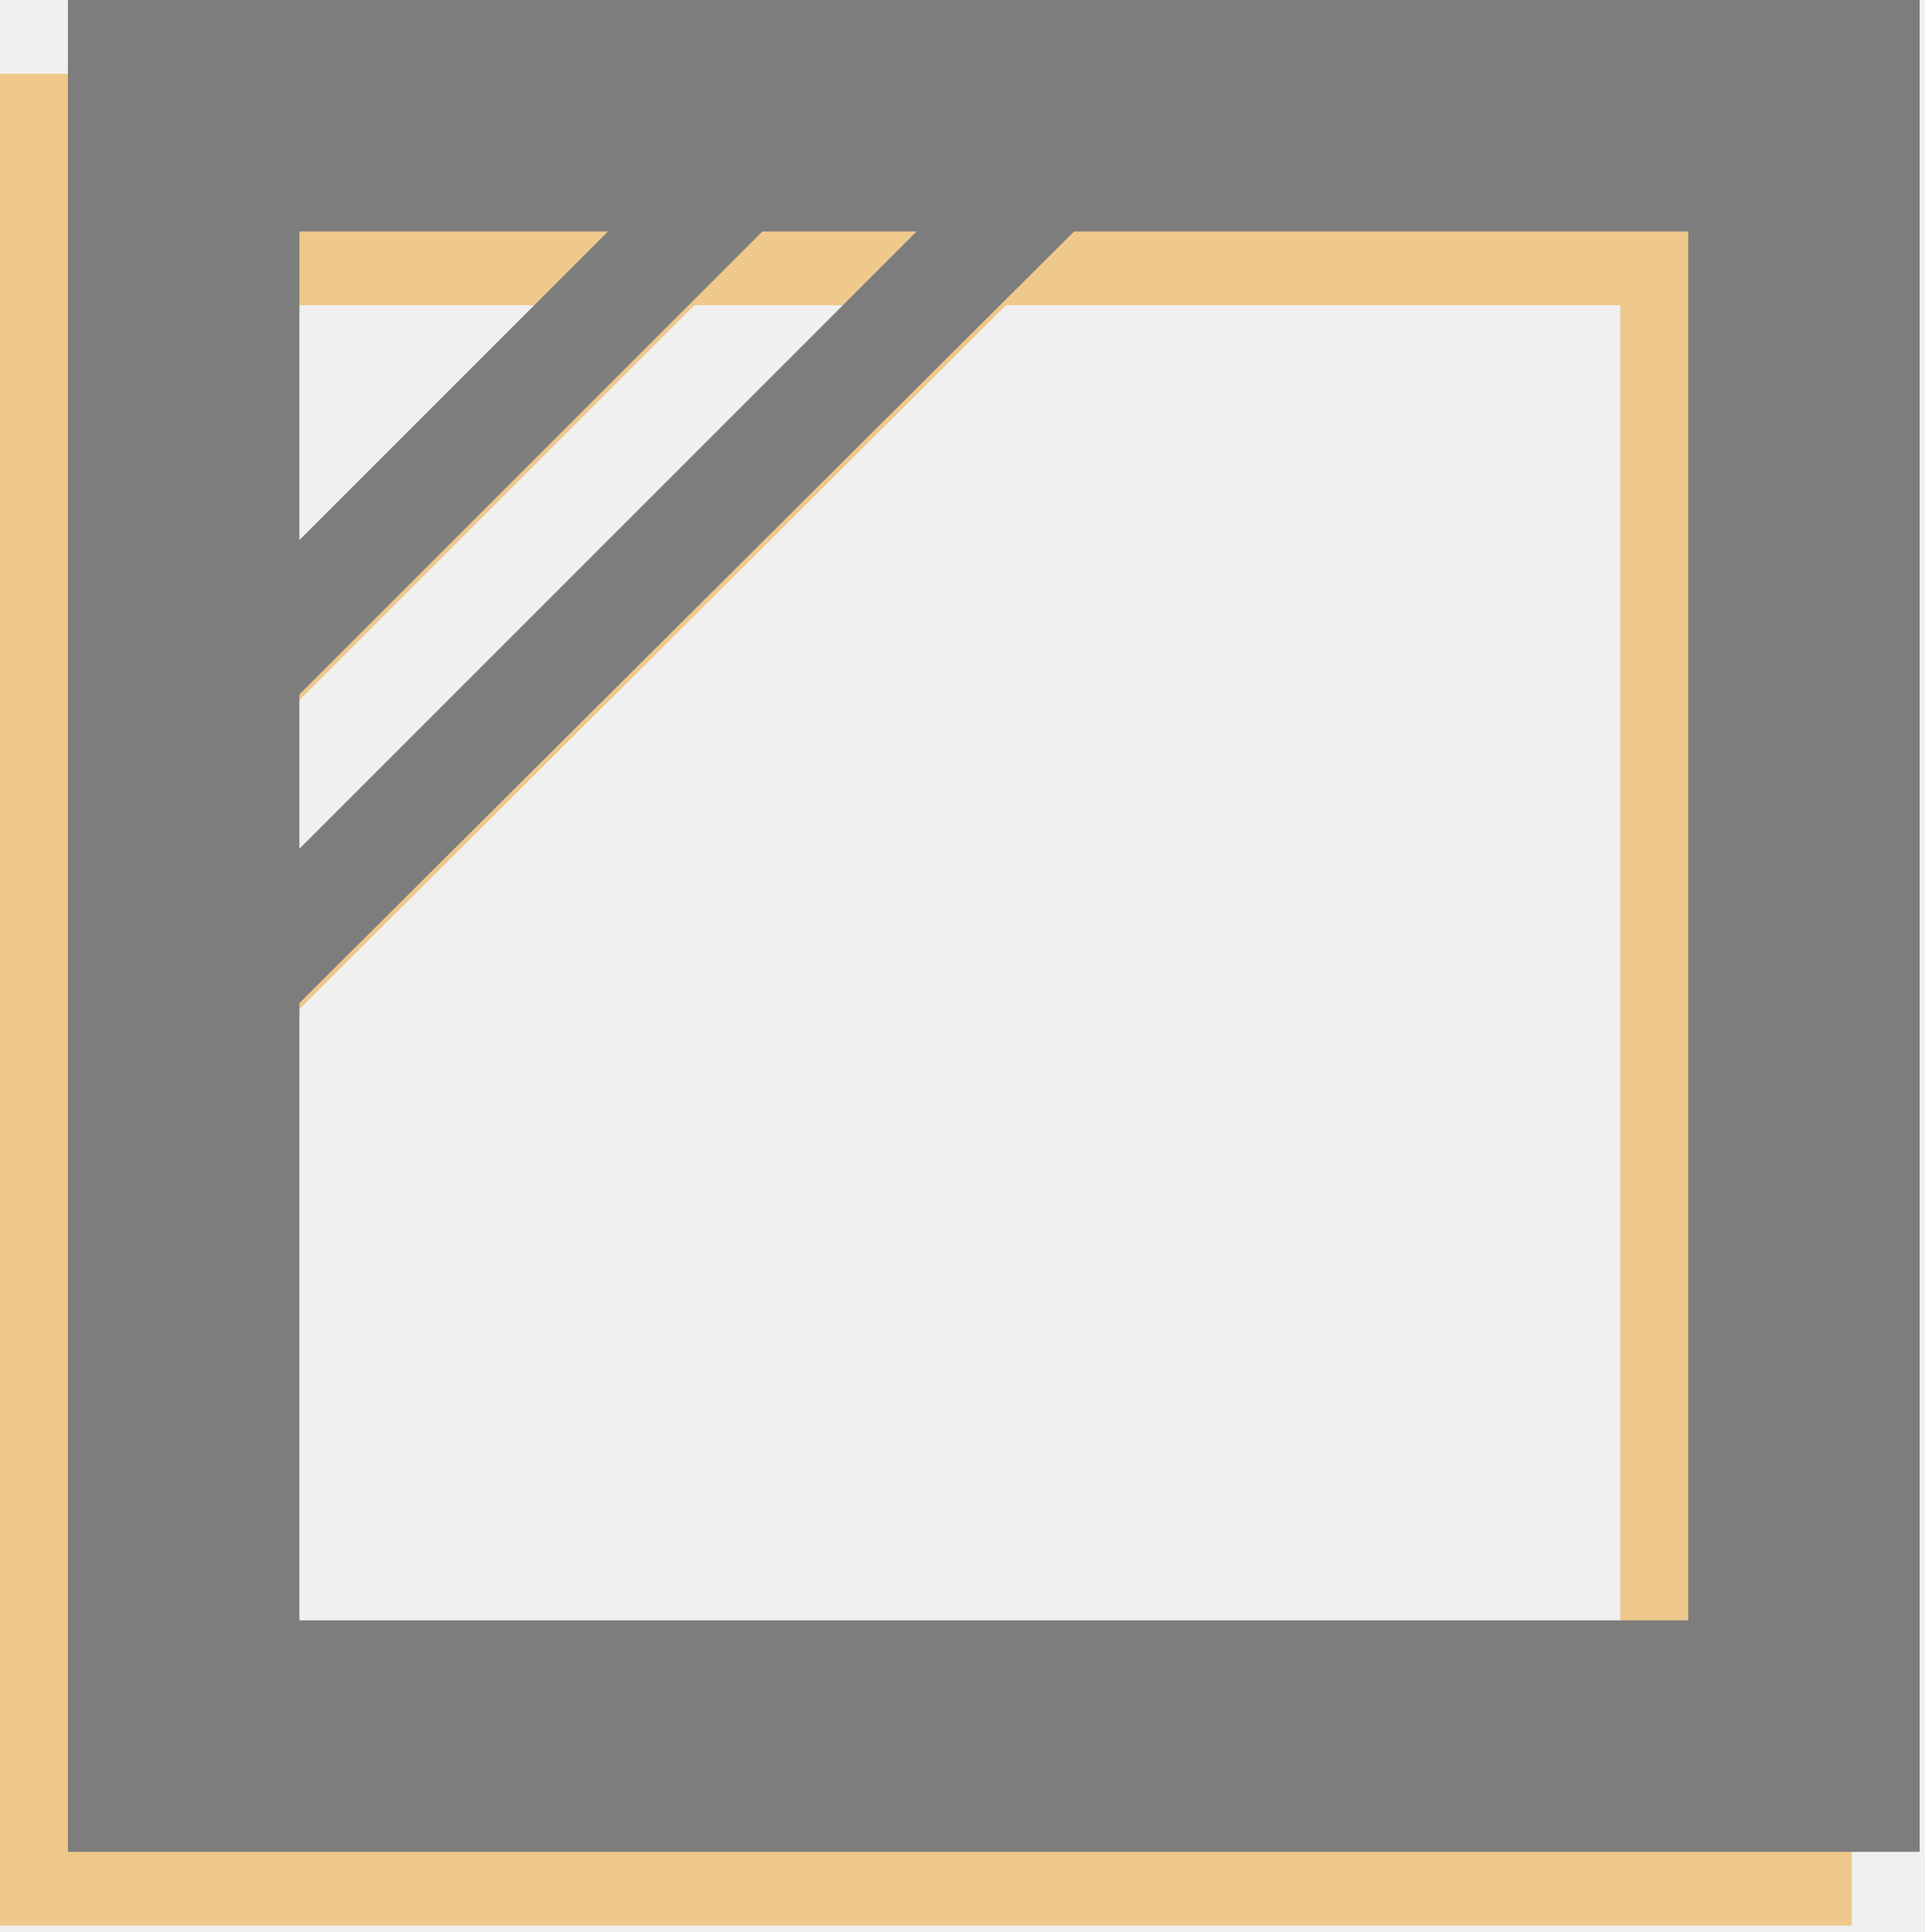
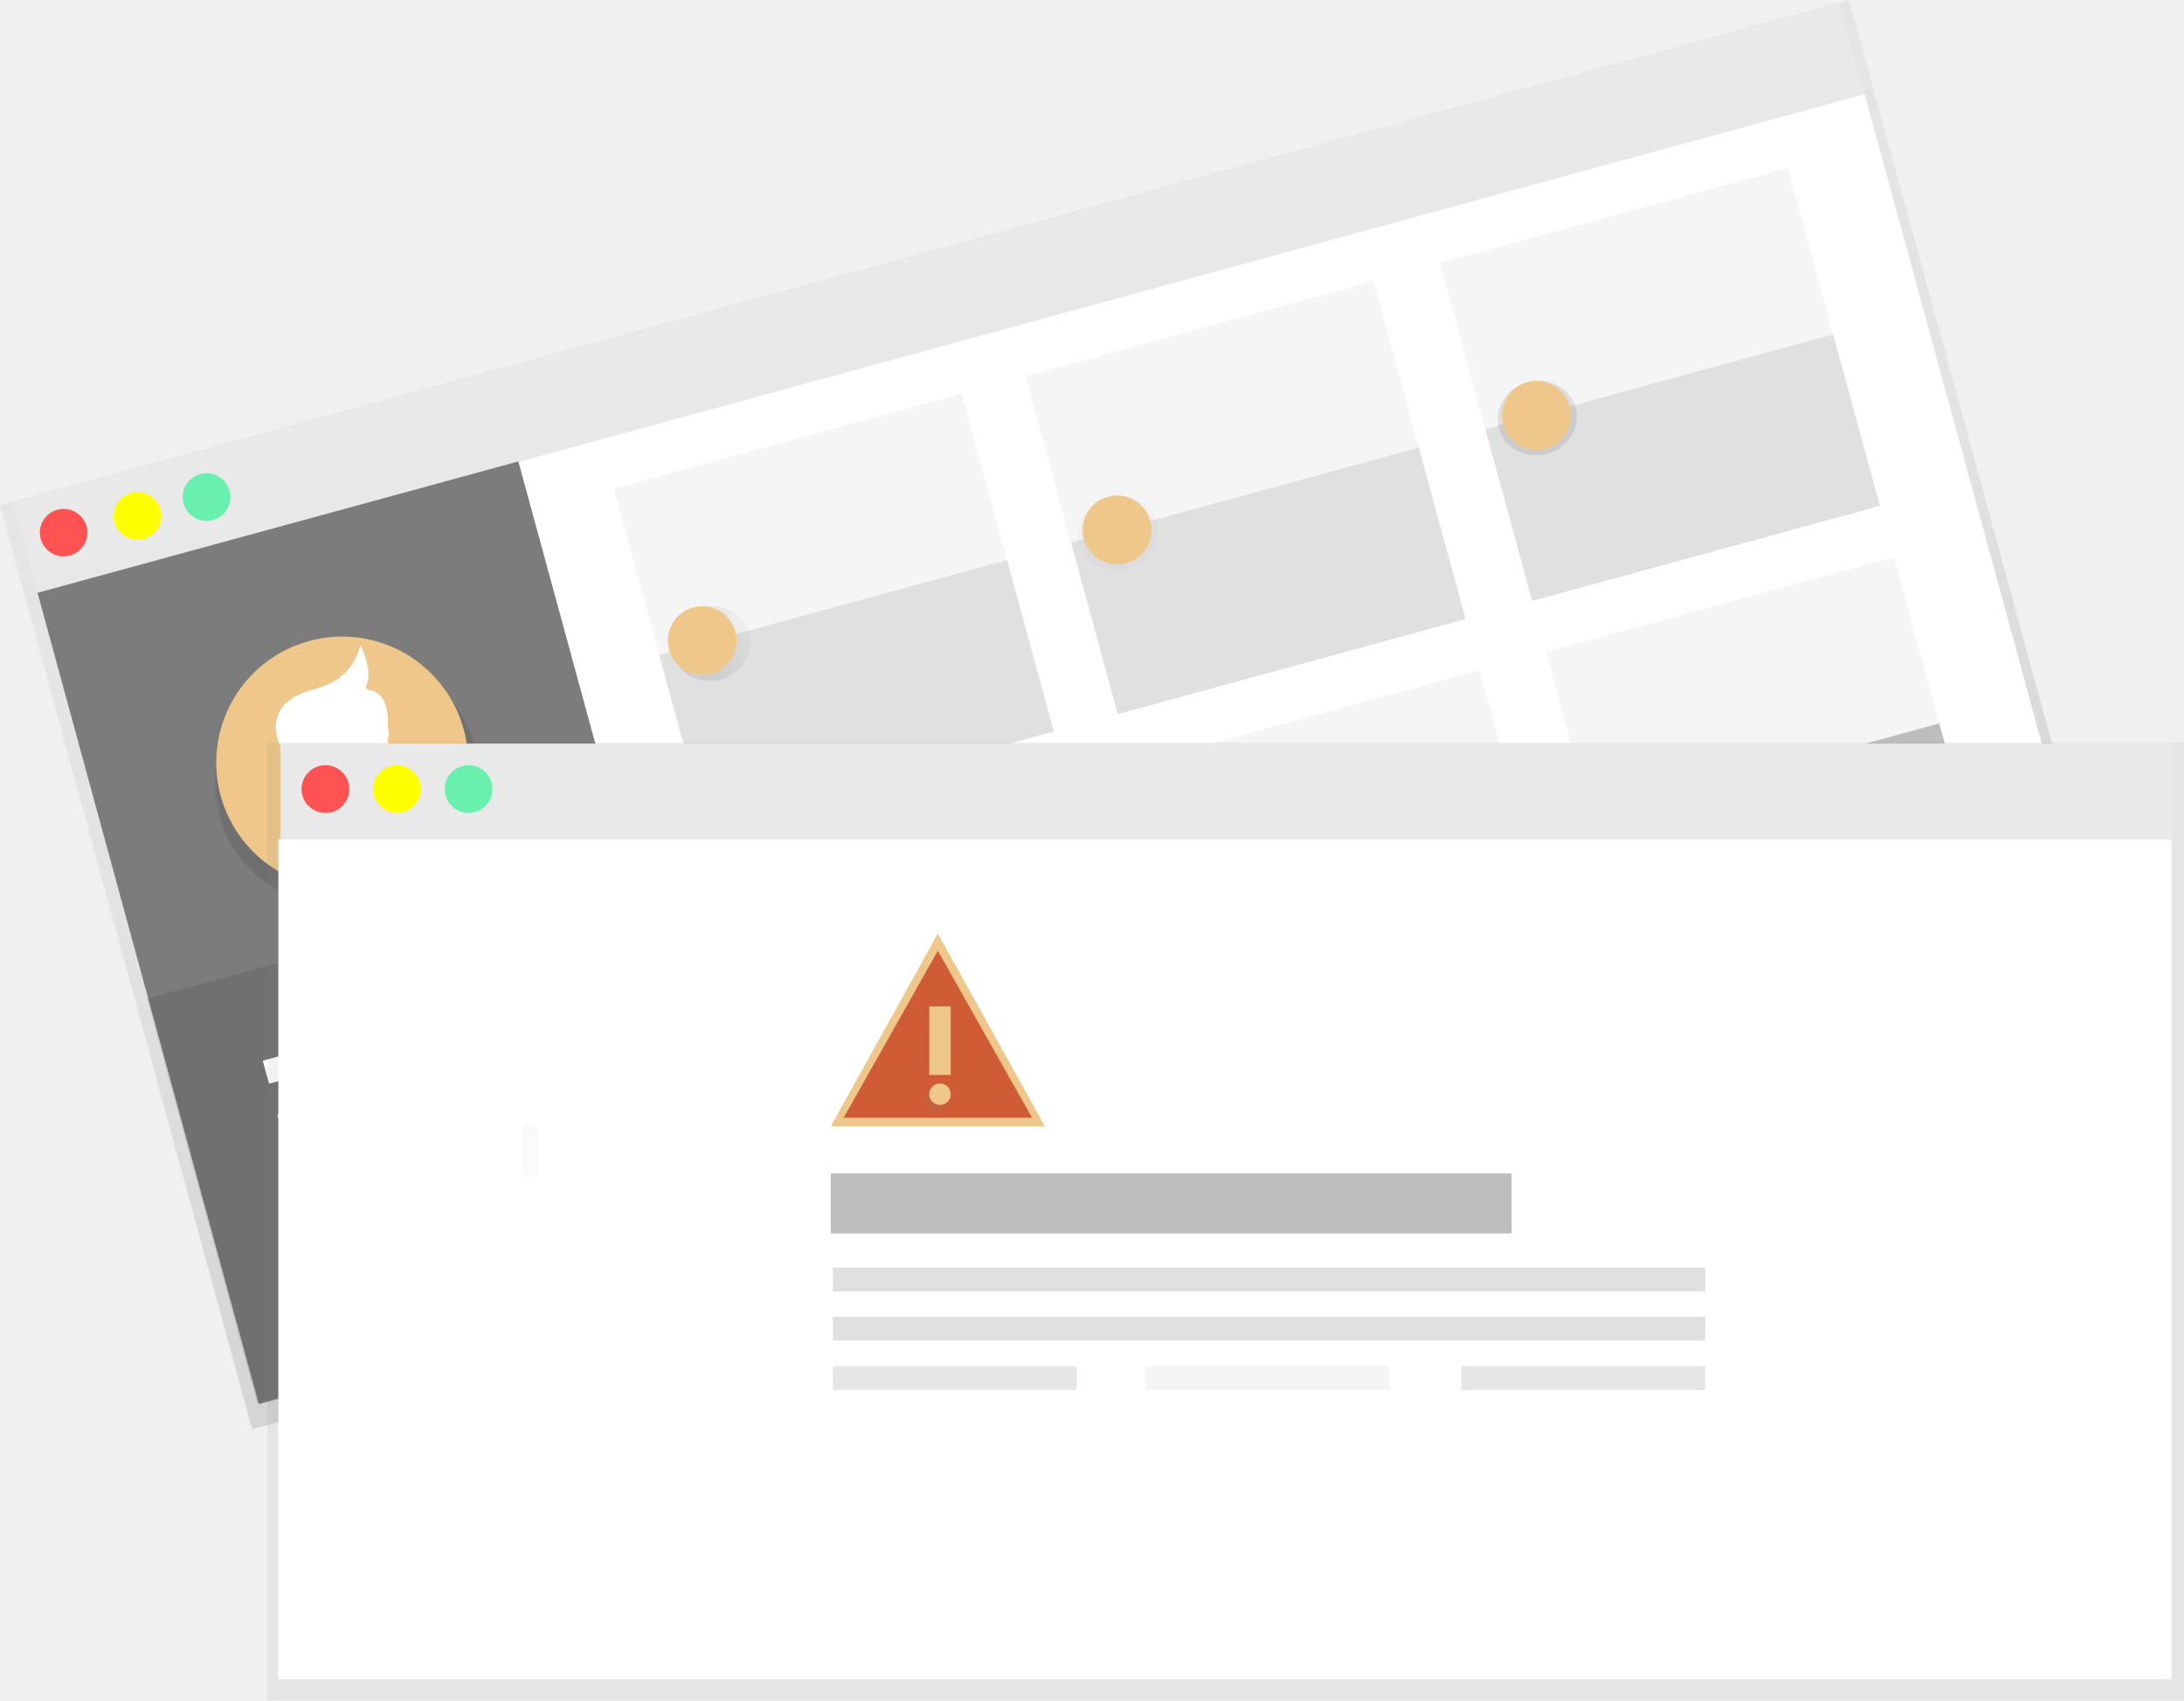
- <svg xmlns="http://www.w3.org/2000/svg" width="258" height="259" viewBox="0 0 258 259" fill="none">
+ <svg xmlns="http://www.w3.org/2000/svg" width="510" height="397" viewBox="0 0 510 397" fill="none">
  <g clip-path="url(#clip0)">
-     <path d="M0 258.131H248.25V9.881H0V258.131ZM31.031 40.912H72.406L31.031 82.287V40.912ZM31.031 102.975L93.093 40.913H113.781L31.031 123.663V102.975ZM31.031 144.35L134.883 40.912H217.219V227.1H31.031V144.35Z" fill="#EFC88B" />
-     <path d="M9.105 248.25H257.355V0H9.105V248.25ZM40.137 31.031H81.512L40.137 72.406V31.031ZM40.137 93.094L102.199 31.032H122.887L40.137 113.782V93.094ZM40.137 134.469L143.989 31.031H226.325V217.219H40.137V134.469Z" fill="#7D7D7D" />
+     <path d="M429.471 0.923L3.038 117.419L60.493 328.009L486.925 211.513L429.471 0.923Z" fill="#F5F5F5" />
+     <path d="M431.811 -7.95349e-05L0.004 117.964L58.865 333.71L490.672 215.745L431.811 -7.95349e-05Z" fill="url(#paint0_linear)" />
+     <path d="M435.433 22L9 138.496L60.619 327.698L487.052 211.202L435.433 22Z" fill="white" />
+     <path d="M16.298 129.721C19.252 128.921 20.998 125.876 20.198 122.92C19.398 119.964 16.355 118.217 13.401 119.018C10.447 119.818 8.701 122.863 9.501 125.819C10.301 128.775 13.344 130.522 16.298 129.721Z" fill="#FF5252" />
+     <path d="M33.573 125.855C36.541 125.044 38.291 121.979 37.48 119.009C36.67 116.038 33.607 114.288 30.639 115.099C27.671 115.91 25.921 118.975 26.732 121.945C27.542 124.915 30.605 126.666 33.573 125.855Z" fill="#FFFF00" />
+     <path d="M49.701 121.447C52.669 120.636 54.419 117.571 53.608 114.601C52.798 111.631 49.735 109.881 46.767 110.691C43.798 111.502 42.049 114.567 42.86 117.538C43.67 120.508 46.733 122.258 49.701 121.447Z" fill="#69F0AE" />
+     <path d="M121.044 107.742L8.763 138.415L60.451 327.868L172.731 297.195L121.044 107.742Z" fill="#7C7C7C" />
+     <path d="M110.934 174.082C106.658 158.404 89.818 149.348 73.33 153.842C56.843 158.335 46.955 174.724 51.208 190.407C54.566 202.713 65.656 210.936 78.248 211.728L76.254 204.413C74.81 199.127 78.185 193.559 83.767 192.038C89.326 190.517 95.059 193.599 96.481 198.89L98.475 206.206C108.912 199.11 114.292 186.359 110.934 174.082Z" fill="url(#paint1_linear)" />
+     <path d="M82.741 187.574L82.339 187.683C81.459 187.924 80.94 188.833 81.18 189.714L83.594 198.562C83.835 199.443 84.743 199.963 85.624 199.722L86.025 199.613C86.906 199.372 87.425 198.463 87.184 197.581L84.77 188.734C84.53 187.852 83.621 187.333 82.741 187.574Z" fill="url(#paint2_linear)" />
+     <path d="M82.997 189.242C89.337 187.51 93.143 181.221 91.499 175.194C89.855 169.168 83.383 165.686 77.043 167.418C70.703 169.15 66.897 175.439 68.541 181.466C70.185 187.492 76.657 190.974 82.997 189.242Z" fill="url(#paint3_linear)" />
+     <path d="M83.744 192.032C78.185 193.553 74.816 199.122 76.231 204.407L78.225 211.723C85.391 212.16 92.501 210.218 98.452 206.2L96.458 198.885C95.036 193.599 89.303 190.517 83.744 192.032Z" fill="url(#paint4_linear)" />
+     <path d="M68.285 180.888C66.911 179.462 65.967 177.676 65.563 175.736C65.373 174.759 65.38 173.754 65.583 172.78C65.787 171.805 66.183 170.882 66.748 170.063C68.048 168.253 70.215 167.171 72.33 166.391C74.445 165.61 76.722 165.118 78.768 164.129C82.137 162.5 84.731 159.611 85.992 156.086C86.642 157.622 87.067 159.245 87.252 160.903C87.336 161.747 87.243 162.6 86.979 163.406C86.716 164.213 86.287 164.955 85.72 165.587C87.252 164.343 87.558 166.165 87.454 167.374C88.61 168.131 90.731 167.721 91.187 168.976C91.704 170.21 91.903 171.554 91.765 172.885C91.563 174.209 92.696 176.146 91.372 176.603" fill="url(#paint5_linear)" />
+     <path d="M108.276 170.311C106.856 165.114 104.038 160.407 100.129 156.703C96.219 152.998 91.368 150.439 86.105 149.303C80.842 148.168 75.368 148.5 70.281 150.264C65.194 152.027 60.687 155.154 57.254 159.304C53.82 163.454 51.591 168.468 50.809 173.798C50.028 179.129 50.723 184.572 52.82 189.534C54.917 194.496 58.336 198.787 62.702 201.939C67.069 205.091 72.216 206.983 77.584 207.409L75.59 200.093C74.902 197.544 75.25 194.827 76.558 192.534C77.866 190.241 80.028 188.56 82.571 187.857C85.118 187.168 87.834 187.517 90.125 188.826C92.416 190.135 94.097 192.298 94.799 194.842L96.793 202.158C101.75 198.678 105.513 193.752 107.568 188.052C109.623 182.352 109.87 176.157 108.276 170.311Z" fill="#EFC78A" />
+     <path d="M81.49 183.425L81.267 183.486C80.386 183.727 79.867 184.636 80.108 185.517L82.522 194.365C82.762 195.246 83.671 195.766 84.551 195.525L84.774 195.464C85.655 195.224 86.174 194.314 85.933 193.433L83.52 184.585C83.279 183.704 82.37 183.185 81.49 183.425Z" fill="white" stroke="white" stroke-miterlimit="10" />
+     <path d="M81.835 185.069C87.858 183.424 91.407 177.205 89.763 171.178C88.119 165.152 81.903 161.6 75.881 163.245C69.859 164.891 66.309 171.11 67.953 177.136C69.598 183.163 75.813 186.714 81.835 185.069Z" fill="white" stroke="white" stroke-miterlimit="10" />
+     <path d="M82.577 187.857C80.034 188.56 77.872 190.241 76.564 192.534C75.256 194.827 74.908 197.544 75.596 200.093L77.584 207.409C84.401 207.937 91.191 206.082 96.793 202.158L94.799 194.842C94.096 192.299 92.417 190.137 90.127 188.828C87.837 187.519 85.123 187.17 82.577 187.857Z" fill="white" stroke="white" stroke-miterlimit="10" />
+     <path d="M67.696 176.528C66.362 175.075 65.443 173.289 65.037 171.358C64.641 169.413 65.021 167.389 66.095 165.72C67.314 163.933 69.337 162.863 71.371 162.129C73.405 161.394 75.544 160.92 77.48 159.954C79.079 159.148 80.502 158.032 81.667 156.671C82.832 155.31 83.714 153.731 84.264 152.026C84.905 153.566 85.331 155.187 85.53 156.843C85.621 157.669 85.544 158.505 85.302 159.3C85.061 160.096 84.66 160.834 84.126 161.469C85.57 160.249 85.859 162.094 85.819 163.274C86.911 164.043 88.951 163.661 89.402 164.916C89.916 166.149 90.128 167.488 90.02 168.819C89.841 170.138 90.951 172.081 89.691 172.52" fill="white" />
+     <path d="M67.696 176.528C66.362 175.075 65.443 173.289 65.037 171.358C64.641 169.413 65.021 167.389 66.095 165.72C67.314 163.933 69.337 162.863 71.371 162.129C73.405 161.394 75.544 160.92 77.48 159.954C79.079 159.148 80.502 158.032 81.667 156.671C82.832 155.31 83.714 153.731 84.264 152.026C84.905 153.566 85.331 155.187 85.53 156.843C85.621 157.669 85.544 158.505 85.302 159.3C85.061 160.096 84.66 160.834 84.126 161.469C85.57 160.249 85.859 162.094 85.819 163.274C86.911 164.043 88.951 163.661 89.402 164.916C89.916 166.149 90.128 167.488 90.02 168.819C89.841 170.138 90.951 172.081 89.691 172.52" stroke="white" stroke-miterlimit="10" />
+     <path d="M84.657 161.094C84.657 161.094 92.447 159.677 90.112 172.457L84.657 161.094Z" fill="white" />
+     <path opacity="0.1" d="M146.593 202.546L34.312 233.22L60.074 327.645L172.355 296.971L146.593 202.546Z" fill="black" />
+     <path d="M116.304 232.662L61.356 247.673L62.823 253.051L117.771 238.04L116.304 232.662Z" fill="white" />
+     <path d="M132.867 241.623L64.78 260.223L66.247 265.601L134.335 247.001L132.867 241.623Z" fill="white" />
+     <path d="M224.57 91.934L143.347 114.123L154.272 154.167L235.495 131.978L224.57 91.934Z" fill="#F5F5F5" />
+     <path d="M235.17 130.776L153.948 152.965L164.873 193.009L246.095 170.82L235.17 130.776Z" fill="#E0E0E0" />
+     <path d="M417.482 39.236L336.26 61.425L347.185 101.469L428.407 79.28L417.482 39.236Z" fill="#F5F5F5" />
+     <path d="M428.077 78.079L346.854 100.268L357.78 140.312L439.002 118.123L428.077 78.079Z" fill="#E0E0E0" />
+     <path d="M320.727 65.663L239.505 87.852L250.43 127.896L331.652 105.707L320.727 65.663Z" fill="#F5F5F5" />
+     <path d="M331.324 104.513L250.102 126.702L261.027 166.746L342.249 144.557L331.324 104.513Z" fill="#E0E0E0" />
+     <path d="M246.862 182.748L166.035 204.653L176.82 244.502L257.647 222.597L246.862 182.748Z" fill="#E0E0E0" />
+     <path d="M259.95 221.62L178.727 243.809L189.652 283.853L270.875 261.664L259.95 221.62Z" fill="#BDBDBD" />
+     <path d="M442.26 130.074L361.038 152.263L371.963 192.307L453.185 170.118L442.26 130.074Z" fill="#F5F5F5" />
+     <path d="M452.862 168.922L371.64 191.111L382.565 231.155L463.787 208.966L452.862 168.922Z" fill="#BDBDBD" />
+     <path d="M345.507 156.507L264.285 178.696L275.21 218.74L356.432 196.551L345.507 156.507Z" fill="#F5F5F5" />
+     <path d="M356.108 195.35L274.885 217.539L285.81 257.583L367.033 235.394L356.108 195.35Z" fill="#BDBDBD" />
+     <path d="M168.335 158.671C173.283 157.319 176.272 152.477 175.011 147.855C173.75 143.233 168.717 140.583 163.769 141.934C158.821 143.286 155.832 148.128 157.093 152.75C158.354 157.372 163.387 160.022 168.335 158.671Z" fill="url(#paint6_linear)" />
+     <path d="M166.061 157.316C170.329 156.159 172.852 151.759 171.696 147.488C170.54 143.217 166.143 140.692 161.875 141.849C157.607 143.006 155.084 147.406 156.24 151.677C157.396 155.948 161.793 158.473 166.061 157.316Z" fill="#EFC78A" />
+     <path d="M263.298 132.727C268.246 131.375 271.235 126.533 269.974 121.911C268.714 117.29 263.68 114.639 258.732 115.991C253.784 117.343 250.795 122.185 252.056 126.806C253.317 131.428 258.35 134.079 263.298 132.727Z" fill="url(#paint7_linear)" />
+     <path d="M262.973 131.534C267.262 130.363 269.79 125.934 268.619 121.642C267.448 117.35 263.022 114.82 258.733 115.992C254.444 117.164 251.916 121.593 253.087 125.885C254.258 130.177 258.684 132.706 262.973 131.534Z" fill="#EFC78A" />
+     <path d="M361.247 105.967C366.195 104.615 369.184 99.773 367.923 95.151C366.662 90.53 361.629 87.879 356.681 89.231C351.733 90.582 348.744 95.425 350.005 100.046C351.266 104.668 356.299 107.319 361.247 105.967Z" fill="url(#paint8_linear)" />
+     <path d="M360.922 104.774C365.211 103.603 367.739 99.174 366.568 94.882C365.397 90.59 360.971 88.06 356.682 89.232C352.393 90.404 349.865 94.833 351.036 99.125C352.207 103.417 356.633 105.946 360.922 104.774Z" fill="#EFC78A" />
+     <path d="M193.283 250.108C198.231 248.756 201.22 243.914 199.959 239.293C198.698 234.671 193.665 232.02 188.717 233.372C183.769 234.724 180.78 239.566 182.041 244.188C183.302 248.809 188.335 251.46 193.283 250.108Z" fill="url(#paint9_linear)" />
+     <path d="M192.958 248.917C197.247 247.746 199.774 243.316 198.603 239.025C197.432 234.733 193.006 232.203 188.717 233.375C184.428 234.547 181.901 238.976 183.071 243.268C184.242 247.56 188.669 250.089 192.958 248.917Z" fill="#2196F3" />
+     <path d="M288.246 224.165C293.194 222.813 296.183 217.971 294.922 213.349C293.661 208.727 288.628 206.077 283.68 207.428C278.732 208.78 275.743 213.622 277.004 218.244C278.265 222.866 283.298 225.516 288.246 224.165Z" fill="url(#paint10_linear)" />
+     <path d="M287.915 222.974C292.204 221.802 294.732 217.373 293.561 213.081C292.39 208.789 287.964 206.26 283.675 207.431C279.386 208.603 276.858 213.032 278.029 217.324C279.2 221.616 283.626 224.145 287.915 222.974Z" fill="#2196F3" />
+     <path d="M386.19 197.406C391.138 196.054 394.127 191.212 392.866 186.59C391.605 181.969 386.572 179.318 381.624 180.67C376.676 182.022 373.687 186.864 374.948 191.485C376.209 196.107 381.242 198.758 386.19 197.406Z" fill="url(#paint11_linear)" />
+     <path d="M385.864 196.214C390.153 195.042 392.681 190.613 391.51 186.321C390.339 182.029 385.913 179.5 381.624 180.671C377.335 181.843 374.807 186.272 375.978 190.564C377.149 194.856 381.575 197.385 385.864 196.214Z" fill="#2196F3" />
+     <path d="M507.503 173.631H65.465V391.928H507.503V173.631Z" fill="#F5F5F5" />
+     <path d="M510 173.359H62.391V397H510V173.359Z" fill="url(#paint12_linear)" />
+     <path d="M507.039 196H65V392.126H507.039V196Z" fill="white" />
+     <path d="M219 218L194 263H244L219 218Z" fill="#EFC78A" />
+     <path d="M219 222L197 261H241L219 222Z" fill="#CF5C34" />
+     <path d="M218.5 260C219.881 260 221 258.657 221 257C221 255.343 219.881 254 218.5 254C217.119 254 216 255.343 216 257C216 258.657 217.119 260 218.5 260Z" fill="url(#paint13_linear)" />
+     <path d="M219.5 258C220.881 258 222 256.881 222 255.5C222 254.119 220.881 253 219.5 253C218.119 253 217 254.119 217 255.5C217 256.881 218.119 258 219.5 258Z" fill="#EFC78A" />
+     <path d="M222 235H217V251H222V235Z" fill="#EFC78A" />
+     <path d="M75.989 189.823C79.065 189.823 81.559 187.327 81.559 184.248C81.559 181.169 79.065 178.673 75.989 178.673C72.912 178.673 70.418 181.169 70.418 184.248C70.418 187.327 72.912 189.823 75.989 189.823Z" fill="#FF5252" />
+     <path d="M92.702 189.823C95.778 189.823 98.273 187.327 98.273 184.248C98.273 181.169 95.778 178.673 92.702 178.673C89.625 178.673 87.131 181.169 87.131 184.248C87.131 187.327 89.625 189.823 92.702 189.823Z" fill="#FFFF00" />
+     <path d="M109.42 189.823C112.497 189.823 114.991 187.327 114.991 184.248C114.991 181.169 112.497 178.673 109.42 178.673C106.344 178.673 103.849 181.169 103.849 184.248C103.849 187.327 106.344 189.823 109.42 189.823Z" fill="#69F0AE" />
+     <path d="M123.885 262.323H123.469C122.556 262.323 121.816 263.063 121.816 263.977V273.148C121.816 274.062 122.556 274.802 123.469 274.802H123.885C124.798 274.802 125.538 274.062 125.538 273.148V263.977C125.538 263.063 124.798 262.323 123.885 262.323Z" fill="url(#paint14_linear)" />
+     <path d="M353 274H194V288H353V274Z" fill="#BDBDBD" />
+     <path d="M398.18 296H194.498V301.575H398.18V296Z" fill="#E0E0E0" />
+     <path d="M398.18 307.453H194.498V313.027H398.18V307.453Z" fill="#E0E0E0" />
+     <path d="M251.456 319H194.498V324.575H251.456V319Z" fill="#E6E6E6" />
+     <path d="M324.509 319H267.551V324.575H324.509V319Z" fill="#F5F5F5" />
+     <path d="M398.186 319H341.228V324.575H398.186V319Z" fill="#E6E6E6" />
  </g>
  <defs>
+     <linearGradient id="paint0_linear" x1="274.763" y1="274.729" x2="215.829" y2="59.003" gradientUnits="userSpaceOnUse">
+       <stop stop-color="#808080" stop-opacity="0.25" />
+       <stop offset="0.54" stop-color="#808080" stop-opacity="0.12" />
+       <stop offset="1" stop-color="#808080" stop-opacity="0.1" />
+     </linearGradient>
+     <linearGradient id="paint1_linear" x1="88.359" y1="208.959" x2="73.307" y2="153.863" gradientUnits="userSpaceOnUse">
+       <stop stop-opacity="0.12" />
+       <stop offset="0.55" stop-opacity="0.09" />
+       <stop offset="1" stop-opacity="0.02" />
+     </linearGradient>
+     <linearGradient id="paint2_linear" x1="-108.969" y1="3629.73" x2="-179.936" y2="3369.95" gradientUnits="userSpaceOnUse">
+       <stop stop-opacity="0.12" />
+       <stop offset="0.55" stop-opacity="0.09" />
+       <stop offset="1" stop-opacity="0.02" />
+     </linearGradient>
+     <linearGradient id="paint3_linear" x1="-7355.06" y1="7808" x2="-7588.28" y2="6954.33" gradientUnits="userSpaceOnUse">
+       <stop stop-opacity="0.12" />
+       <stop offset="0.55" stop-opacity="0.09" />
+       <stop offset="1" stop-opacity="0.02" />
+     </linearGradient>
+     <linearGradient id="paint4_linear" x1="-8993.36" y1="5677.81" x2="-8993.36" y2="5006.44" gradientUnits="userSpaceOnUse">
+       <stop stop-opacity="0.12" />
+       <stop offset="0.55" stop-opacity="0.09" />
+       <stop offset="1" stop-opacity="0.02" />
+     </linearGradient>
+     <linearGradient id="paint5_linear" x1="-10634.5" y1="5534.56" x2="-10634.5" y2="4624.3" gradientUnits="userSpaceOnUse">
+       <stop stop-opacity="0.12" />
+       <stop offset="0.55" stop-opacity="0.09" />
+       <stop offset="1" stop-opacity="0.02" />
+     </linearGradient>
+     <linearGradient id="paint6_linear" x1="157.093" y1="152.75" x2="175.013" y2="147.861" gradientUnits="userSpaceOnUse">
+       <stop stop-opacity="0.09" />
+       <stop offset="0.55" stop-opacity="0.07" />
+       <stop offset="1" stop-opacity="0.02" />
+     </linearGradient>
+     <linearGradient id="paint7_linear" x1="-46.989" y1="3990.91" x2="528.951" y2="3833.78" gradientUnits="userSpaceOnUse">
+       <stop stop-opacity="0.09" />
+       <stop offset="0.55" stop-opacity="0.07" />
+       <stop offset="1" stop-opacity="0.02" />
+     </linearGradient>
+     <linearGradient id="paint8_linear" x1="3188.48" y1="3079.28" x2="3764.41" y2="2922.15" gradientUnits="userSpaceOnUse">
+       <stop stop-opacity="0.09" />
+       <stop offset="0.55" stop-opacity="0.07" />
+       <stop offset="1" stop-opacity="0.02" />
+     </linearGradient>
+     <linearGradient id="paint9_linear" x1="-2387.2" y1="7699.58" x2="-1811.26" y2="7542.45" gradientUnits="userSpaceOnUse">
+       <stop stop-opacity="0.09" />
+       <stop offset="0.55" stop-opacity="0.07" />
+       <stop offset="1" stop-opacity="0.02" />
+     </linearGradient>
+     <linearGradient id="paint10_linear" x1="749.557" y1="6815.77" x2="1325.5" y2="6658.64" gradientUnits="userSpaceOnUse">
+       <stop stop-opacity="0.09" />
+       <stop offset="0.55" stop-opacity="0.07" />
+       <stop offset="1" stop-opacity="0.02" />
+     </linearGradient>
+     <linearGradient id="paint11_linear" x1="3985.03" y1="5904.13" x2="4560.97" y2="5747" gradientUnits="userSpaceOnUse">
+       <stop stop-opacity="0.09" />
+       <stop offset="0.55" stop-opacity="0.07" />
+       <stop offset="1" stop-opacity="0.02" />
+     </linearGradient>
+     <linearGradient id="paint12_linear" x1="221732" y1="153705" x2="221732" y2="67216.5" gradientUnits="userSpaceOnUse">
+       <stop stop-color="#808080" stop-opacity="0.25" />
+       <stop offset="0.54" stop-color="#808080" stop-opacity="0.12" />
+       <stop offset="1" stop-color="#808080" stop-opacity="0.1" />
+     </linearGradient>
+     <linearGradient id="paint13_linear" x1="2286" y1="2261.84" x2="2286" y2="2087.84" gradientUnits="userSpaceOnUse">
+       <stop stop-color="#808080" stop-opacity="0.25" />
+       <stop offset="0.54" stop-color="#808080" stop-opacity="0.12" />
+       <stop offset="1" stop-color="#808080" stop-opacity="0.1" />
+     </linearGradient>
+     <linearGradient id="paint14_linear" x1="918.335" y1="6192.44" x2="918.335" y2="5923.26" gradientUnits="userSpaceOnUse">
+       <stop stop-opacity="0.12" />
+       <stop offset="0.55" stop-opacity="0.09" />
+       <stop offset="1" stop-opacity="0.02" />
+     </linearGradient>
    <clipPath id="clip0">
-       <rect width="257.356" height="258.131" fill="white" />
+       <rect width="510" height="397" fill="white" />
    </clipPath>
  </defs>
</svg>
